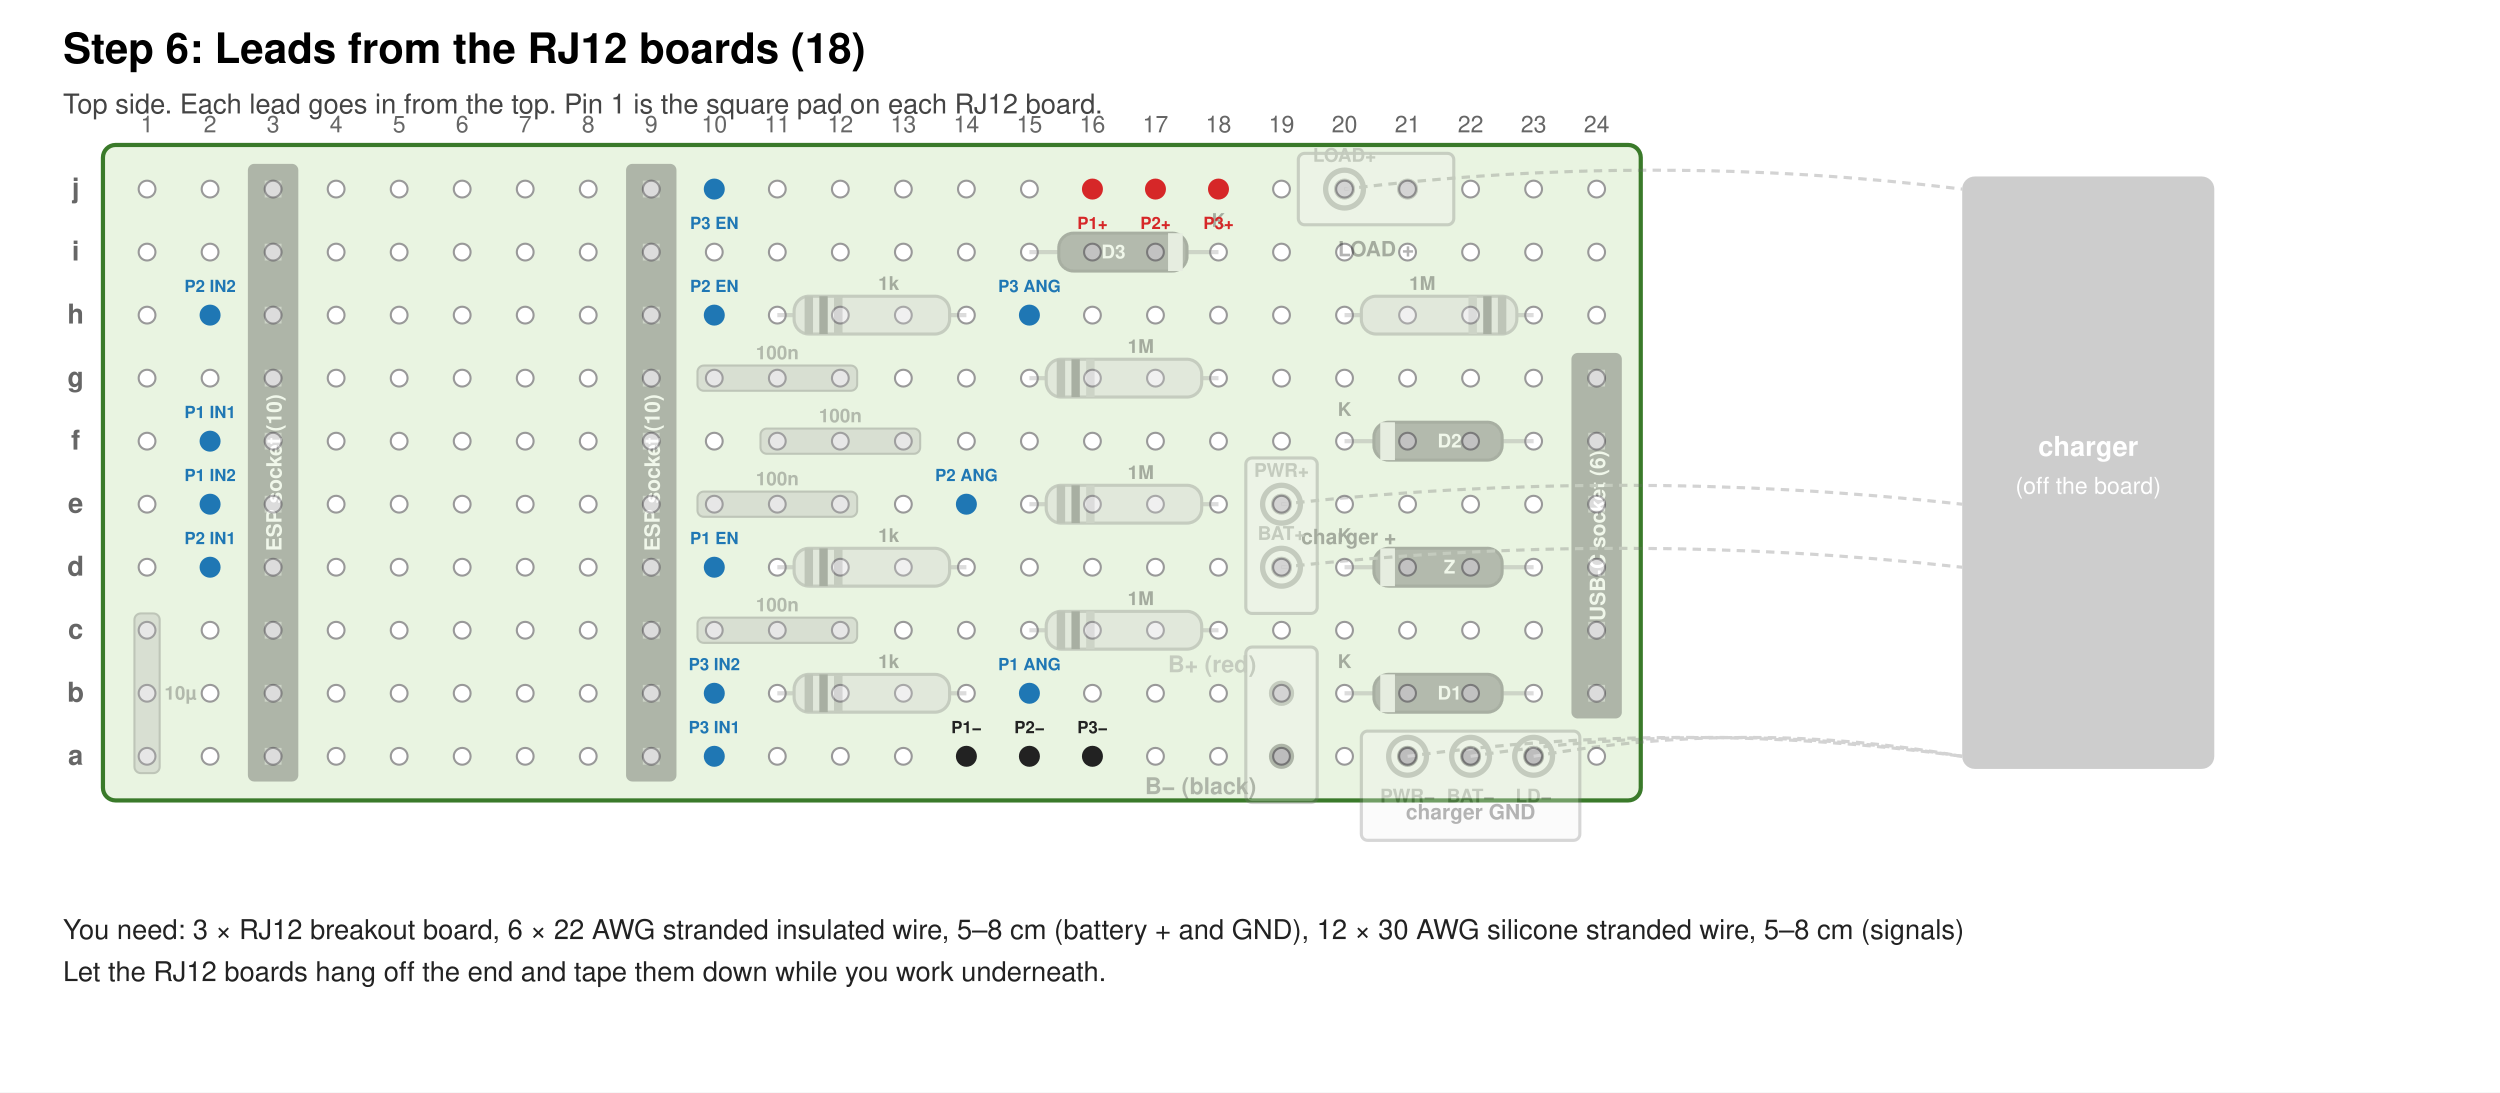
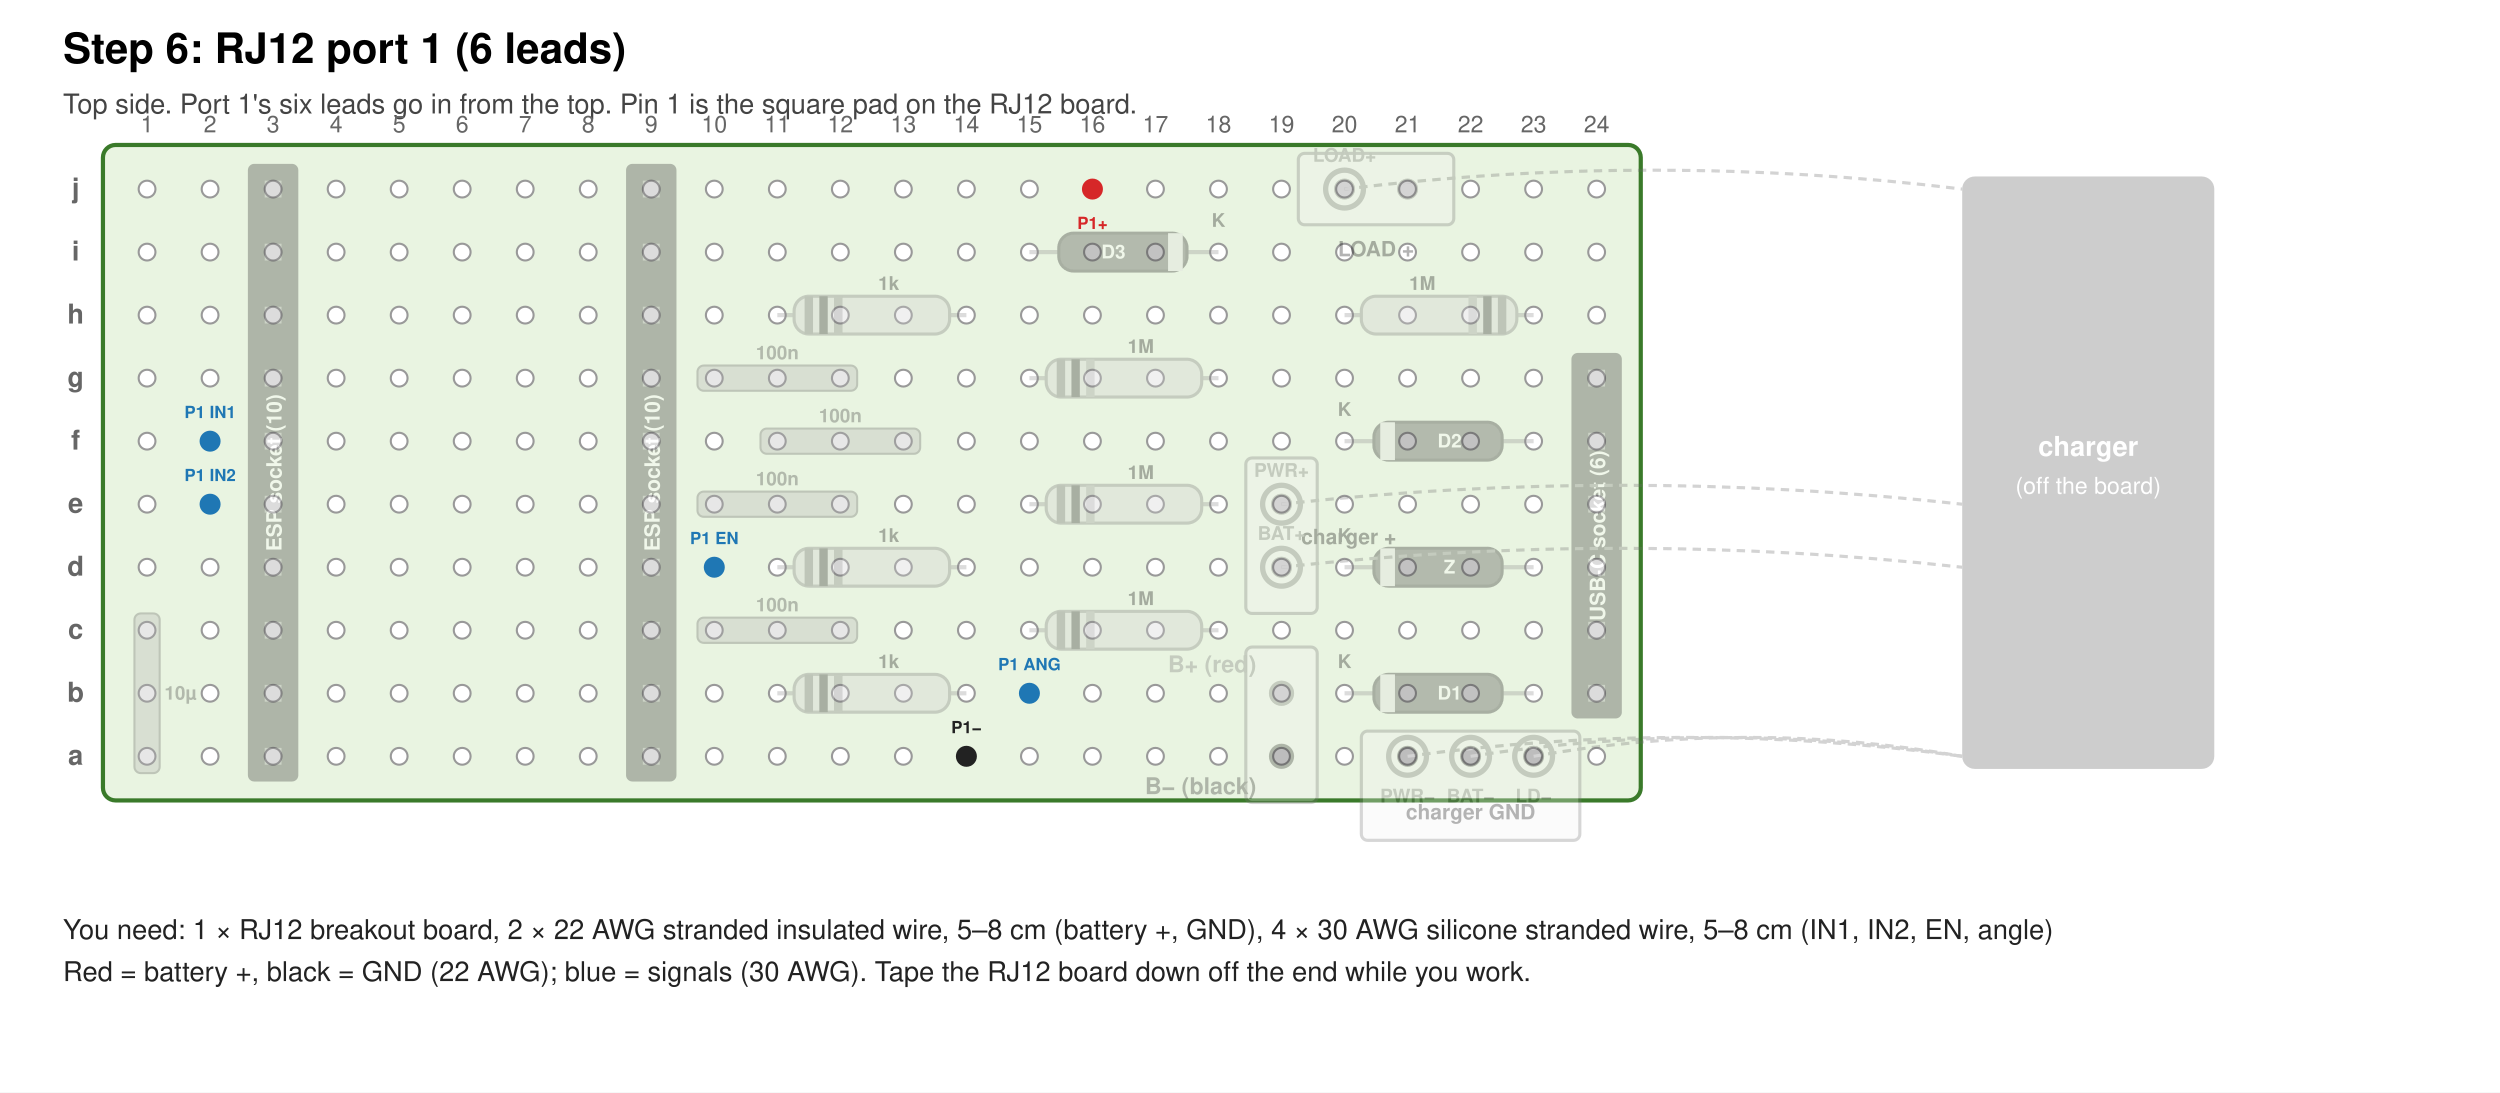
<svg xmlns="http://www.w3.org/2000/svg" width="1190" height="520" font-family="Helvetica,Arial">
  <defs>
    <filter id="mute">
      <feColorMatrix type="saturate" values="0" />
    </filter>
  </defs>
  <rect width="100%" height="100%" fill="#ffffff" />
-   <text x="30" y="30" font-size="20" font-weight="bold">Step 6: Leads from the RJ12 boards (18)</text>
-   <text x="30" y="54" font-size="13" fill="#444">Top side. Each lead goes in from the top. Pin 1 is the square pad on each RJ12 board.</text>
+   <text x="30" y="30" font-size="20" font-weight="bold">Step 6: RJ12 port 1 (6 leads)</text>
+   <text x="30" y="54" font-size="13" fill="#444">Top side. Port 1's six leads go in from the top. Pin 1 is the square pad on the RJ12 board.</text>
  <rect x="49" y="69" width="732" height="312" rx="6" fill="#e9f4e1" stroke="#3a7a2a" stroke-width="2" />
  <text x="70" y="63" font-size="11" fill="#666" text-anchor="middle">1</text>
  <text x="100" y="63" font-size="11" fill="#666" text-anchor="middle">2</text>
  <text x="130" y="63" font-size="11" fill="#666" text-anchor="middle">3</text>
  <text x="160" y="63" font-size="11" fill="#666" text-anchor="middle">4</text>
  <text x="190" y="63" font-size="11" fill="#666" text-anchor="middle">5</text>
  <text x="220" y="63" font-size="11" fill="#666" text-anchor="middle">6</text>
  <text x="250" y="63" font-size="11" fill="#666" text-anchor="middle">7</text>
  <text x="280" y="63" font-size="11" fill="#666" text-anchor="middle">8</text>
  <text x="310" y="63" font-size="11" fill="#666" text-anchor="middle">9</text>
  <text x="340" y="63" font-size="11" fill="#666" text-anchor="middle">10</text>
  <text x="370" y="63" font-size="11" fill="#666" text-anchor="middle">11</text>
  <text x="400" y="63" font-size="11" fill="#666" text-anchor="middle">12</text>
  <text x="430" y="63" font-size="11" fill="#666" text-anchor="middle">13</text>
  <text x="460" y="63" font-size="11" fill="#666" text-anchor="middle">14</text>
  <text x="490" y="63" font-size="11" fill="#666" text-anchor="middle">15</text>
  <text x="520" y="63" font-size="11" fill="#666" text-anchor="middle">16</text>
  <text x="550" y="63" font-size="11" fill="#666" text-anchor="middle">17</text>
  <text x="580" y="63" font-size="11" fill="#666" text-anchor="middle">18</text>
  <text x="610" y="63" font-size="11" fill="#666" text-anchor="middle">19</text>
  <text x="640" y="63" font-size="11" fill="#666" text-anchor="middle">20</text>
  <text x="670" y="63" font-size="11" fill="#666" text-anchor="middle">21</text>
  <text x="700" y="63" font-size="11" fill="#666" text-anchor="middle">22</text>
  <text x="730" y="63" font-size="11" fill="#666" text-anchor="middle">23</text>
  <text x="760" y="63" font-size="11" fill="#666" text-anchor="middle">24</text>
  <text x="36" y="364" font-size="13" font-weight="bold" fill="#666" text-anchor="middle">a</text>
  <text x="36" y="334" font-size="13" font-weight="bold" fill="#666" text-anchor="middle">b</text>
  <text x="36" y="304" font-size="13" font-weight="bold" fill="#666" text-anchor="middle">c</text>
  <text x="36" y="274" font-size="13" font-weight="bold" fill="#666" text-anchor="middle">d</text>
  <text x="36" y="244" font-size="13" font-weight="bold" fill="#666" text-anchor="middle">e</text>
  <text x="36" y="214" font-size="13" font-weight="bold" fill="#666" text-anchor="middle">f</text>
  <text x="36" y="184" font-size="13" font-weight="bold" fill="#666" text-anchor="middle">g</text>
  <text x="36" y="154" font-size="13" font-weight="bold" fill="#666" text-anchor="middle">h</text>
  <text x="36" y="124" font-size="13" font-weight="bold" fill="#666" text-anchor="middle">i</text>
  <text x="36" y="94" font-size="13" font-weight="bold" fill="#666" text-anchor="middle">j</text>
  <circle cx="70" cy="360" r="4" fill="#fff" stroke="#999" />
  <circle cx="70" cy="330" r="4" fill="#fff" stroke="#999" />
  <circle cx="70" cy="300" r="4" fill="#fff" stroke="#999" />
  <circle cx="70" cy="270" r="4" fill="#fff" stroke="#999" />
  <circle cx="70" cy="240" r="4" fill="#fff" stroke="#999" />
  <circle cx="70" cy="210" r="4" fill="#fff" stroke="#999" />
  <circle cx="70" cy="180" r="4" fill="#fff" stroke="#999" />
  <circle cx="70" cy="150" r="4" fill="#fff" stroke="#999" />
  <circle cx="70" cy="120" r="4" fill="#fff" stroke="#999" />
  <circle cx="70" cy="90" r="4" fill="#fff" stroke="#999" />
  <circle cx="100" cy="360" r="4" fill="#fff" stroke="#999" />
  <circle cx="100" cy="330" r="4" fill="#fff" stroke="#999" />
  <circle cx="100" cy="300" r="4" fill="#fff" stroke="#999" />
  <circle cx="100" cy="270" r="4" fill="#fff" stroke="#999" />
  <circle cx="100" cy="240" r="4" fill="#fff" stroke="#999" />
  <circle cx="100" cy="210" r="4" fill="#fff" stroke="#999" />
  <circle cx="100" cy="180" r="4" fill="#fff" stroke="#999" />
  <circle cx="100" cy="150" r="4" fill="#fff" stroke="#999" />
  <circle cx="100" cy="120" r="4" fill="#fff" stroke="#999" />
  <circle cx="100" cy="90" r="4" fill="#fff" stroke="#999" />
  <circle cx="130" cy="360" r="4" fill="#fff" stroke="#999" />
  <circle cx="130" cy="330" r="4" fill="#fff" stroke="#999" />
  <circle cx="130" cy="300" r="4" fill="#fff" stroke="#999" />
  <circle cx="130" cy="270" r="4" fill="#fff" stroke="#999" />
  <circle cx="130" cy="240" r="4" fill="#fff" stroke="#999" />
  <circle cx="130" cy="210" r="4" fill="#fff" stroke="#999" />
  <circle cx="130" cy="180" r="4" fill="#fff" stroke="#999" />
  <circle cx="130" cy="150" r="4" fill="#fff" stroke="#999" />
  <circle cx="130" cy="120" r="4" fill="#fff" stroke="#999" />
  <circle cx="130" cy="90" r="4" fill="#fff" stroke="#999" />
  <circle cx="160" cy="360" r="4" fill="#fff" stroke="#999" />
  <circle cx="160" cy="330" r="4" fill="#fff" stroke="#999" />
  <circle cx="160" cy="300" r="4" fill="#fff" stroke="#999" />
  <circle cx="160" cy="270" r="4" fill="#fff" stroke="#999" />
  <circle cx="160" cy="240" r="4" fill="#fff" stroke="#999" />
  <circle cx="160" cy="210" r="4" fill="#fff" stroke="#999" />
  <circle cx="160" cy="180" r="4" fill="#fff" stroke="#999" />
  <circle cx="160" cy="150" r="4" fill="#fff" stroke="#999" />
  <circle cx="160" cy="120" r="4" fill="#fff" stroke="#999" />
  <circle cx="160" cy="90" r="4" fill="#fff" stroke="#999" />
  <circle cx="190" cy="360" r="4" fill="#fff" stroke="#999" />
  <circle cx="190" cy="330" r="4" fill="#fff" stroke="#999" />
  <circle cx="190" cy="300" r="4" fill="#fff" stroke="#999" />
  <circle cx="190" cy="270" r="4" fill="#fff" stroke="#999" />
  <circle cx="190" cy="240" r="4" fill="#fff" stroke="#999" />
  <circle cx="190" cy="210" r="4" fill="#fff" stroke="#999" />
  <circle cx="190" cy="180" r="4" fill="#fff" stroke="#999" />
  <circle cx="190" cy="150" r="4" fill="#fff" stroke="#999" />
  <circle cx="190" cy="120" r="4" fill="#fff" stroke="#999" />
  <circle cx="190" cy="90" r="4" fill="#fff" stroke="#999" />
  <circle cx="220" cy="360" r="4" fill="#fff" stroke="#999" />
  <circle cx="220" cy="330" r="4" fill="#fff" stroke="#999" />
  <circle cx="220" cy="300" r="4" fill="#fff" stroke="#999" />
  <circle cx="220" cy="270" r="4" fill="#fff" stroke="#999" />
  <circle cx="220" cy="240" r="4" fill="#fff" stroke="#999" />
  <circle cx="220" cy="210" r="4" fill="#fff" stroke="#999" />
  <circle cx="220" cy="180" r="4" fill="#fff" stroke="#999" />
  <circle cx="220" cy="150" r="4" fill="#fff" stroke="#999" />
  <circle cx="220" cy="120" r="4" fill="#fff" stroke="#999" />
  <circle cx="220" cy="90" r="4" fill="#fff" stroke="#999" />
  <circle cx="250" cy="360" r="4" fill="#fff" stroke="#999" />
  <circle cx="250" cy="330" r="4" fill="#fff" stroke="#999" />
  <circle cx="250" cy="300" r="4" fill="#fff" stroke="#999" />
  <circle cx="250" cy="270" r="4" fill="#fff" stroke="#999" />
  <circle cx="250" cy="240" r="4" fill="#fff" stroke="#999" />
  <circle cx="250" cy="210" r="4" fill="#fff" stroke="#999" />
  <circle cx="250" cy="180" r="4" fill="#fff" stroke="#999" />
  <circle cx="250" cy="150" r="4" fill="#fff" stroke="#999" />
  <circle cx="250" cy="120" r="4" fill="#fff" stroke="#999" />
  <circle cx="250" cy="90" r="4" fill="#fff" stroke="#999" />
  <circle cx="280" cy="360" r="4" fill="#fff" stroke="#999" />
  <circle cx="280" cy="330" r="4" fill="#fff" stroke="#999" />
  <circle cx="280" cy="300" r="4" fill="#fff" stroke="#999" />
  <circle cx="280" cy="270" r="4" fill="#fff" stroke="#999" />
  <circle cx="280" cy="240" r="4" fill="#fff" stroke="#999" />
  <circle cx="280" cy="210" r="4" fill="#fff" stroke="#999" />
  <circle cx="280" cy="180" r="4" fill="#fff" stroke="#999" />
  <circle cx="280" cy="150" r="4" fill="#fff" stroke="#999" />
  <circle cx="280" cy="120" r="4" fill="#fff" stroke="#999" />
  <circle cx="280" cy="90" r="4" fill="#fff" stroke="#999" />
  <circle cx="310" cy="360" r="4" fill="#fff" stroke="#999" />
  <circle cx="310" cy="330" r="4" fill="#fff" stroke="#999" />
  <circle cx="310" cy="300" r="4" fill="#fff" stroke="#999" />
  <circle cx="310" cy="270" r="4" fill="#fff" stroke="#999" />
  <circle cx="310" cy="240" r="4" fill="#fff" stroke="#999" />
  <circle cx="310" cy="210" r="4" fill="#fff" stroke="#999" />
  <circle cx="310" cy="180" r="4" fill="#fff" stroke="#999" />
  <circle cx="310" cy="150" r="4" fill="#fff" stroke="#999" />
  <circle cx="310" cy="120" r="4" fill="#fff" stroke="#999" />
  <circle cx="310" cy="90" r="4" fill="#fff" stroke="#999" />
  <circle cx="340" cy="360" r="4" fill="#fff" stroke="#999" />
  <circle cx="340" cy="330" r="4" fill="#fff" stroke="#999" />
  <circle cx="340" cy="300" r="4" fill="#fff" stroke="#999" />
  <circle cx="340" cy="270" r="4" fill="#fff" stroke="#999" />
  <circle cx="340" cy="240" r="4" fill="#fff" stroke="#999" />
  <circle cx="340" cy="210" r="4" fill="#fff" stroke="#999" />
  <circle cx="340" cy="180" r="4" fill="#fff" stroke="#999" />
  <circle cx="340" cy="150" r="4" fill="#fff" stroke="#999" />
  <circle cx="340" cy="120" r="4" fill="#fff" stroke="#999" />
  <circle cx="340" cy="90" r="4" fill="#fff" stroke="#999" />
  <circle cx="370" cy="360" r="4" fill="#fff" stroke="#999" />
  <circle cx="370" cy="330" r="4" fill="#fff" stroke="#999" />
  <circle cx="370" cy="300" r="4" fill="#fff" stroke="#999" />
  <circle cx="370" cy="270" r="4" fill="#fff" stroke="#999" />
  <circle cx="370" cy="240" r="4" fill="#fff" stroke="#999" />
  <circle cx="370" cy="210" r="4" fill="#fff" stroke="#999" />
  <circle cx="370" cy="180" r="4" fill="#fff" stroke="#999" />
  <circle cx="370" cy="150" r="4" fill="#fff" stroke="#999" />
  <circle cx="370" cy="120" r="4" fill="#fff" stroke="#999" />
  <circle cx="370" cy="90" r="4" fill="#fff" stroke="#999" />
  <circle cx="400" cy="360" r="4" fill="#fff" stroke="#999" />
  <circle cx="400" cy="330" r="4" fill="#fff" stroke="#999" />
  <circle cx="400" cy="300" r="4" fill="#fff" stroke="#999" />
  <circle cx="400" cy="270" r="4" fill="#fff" stroke="#999" />
  <circle cx="400" cy="240" r="4" fill="#fff" stroke="#999" />
  <circle cx="400" cy="210" r="4" fill="#fff" stroke="#999" />
  <circle cx="400" cy="180" r="4" fill="#fff" stroke="#999" />
  <circle cx="400" cy="150" r="4" fill="#fff" stroke="#999" />
  <circle cx="400" cy="120" r="4" fill="#fff" stroke="#999" />
  <circle cx="400" cy="90" r="4" fill="#fff" stroke="#999" />
  <circle cx="430" cy="360" r="4" fill="#fff" stroke="#999" />
  <circle cx="430" cy="330" r="4" fill="#fff" stroke="#999" />
  <circle cx="430" cy="300" r="4" fill="#fff" stroke="#999" />
  <circle cx="430" cy="270" r="4" fill="#fff" stroke="#999" />
  <circle cx="430" cy="240" r="4" fill="#fff" stroke="#999" />
  <circle cx="430" cy="210" r="4" fill="#fff" stroke="#999" />
  <circle cx="430" cy="180" r="4" fill="#fff" stroke="#999" />
  <circle cx="430" cy="150" r="4" fill="#fff" stroke="#999" />
  <circle cx="430" cy="120" r="4" fill="#fff" stroke="#999" />
  <circle cx="430" cy="90" r="4" fill="#fff" stroke="#999" />
  <circle cx="460" cy="360" r="4" fill="#fff" stroke="#999" />
  <circle cx="460" cy="330" r="4" fill="#fff" stroke="#999" />
  <circle cx="460" cy="300" r="4" fill="#fff" stroke="#999" />
  <circle cx="460" cy="270" r="4" fill="#fff" stroke="#999" />
  <circle cx="460" cy="240" r="4" fill="#fff" stroke="#999" />
  <circle cx="460" cy="210" r="4" fill="#fff" stroke="#999" />
  <circle cx="460" cy="180" r="4" fill="#fff" stroke="#999" />
  <circle cx="460" cy="150" r="4" fill="#fff" stroke="#999" />
  <circle cx="460" cy="120" r="4" fill="#fff" stroke="#999" />
  <circle cx="460" cy="90" r="4" fill="#fff" stroke="#999" />
  <circle cx="490" cy="360" r="4" fill="#fff" stroke="#999" />
  <circle cx="490" cy="330" r="4" fill="#fff" stroke="#999" />
  <circle cx="490" cy="300" r="4" fill="#fff" stroke="#999" />
  <circle cx="490" cy="270" r="4" fill="#fff" stroke="#999" />
  <circle cx="490" cy="240" r="4" fill="#fff" stroke="#999" />
  <circle cx="490" cy="210" r="4" fill="#fff" stroke="#999" />
  <circle cx="490" cy="180" r="4" fill="#fff" stroke="#999" />
  <circle cx="490" cy="150" r="4" fill="#fff" stroke="#999" />
  <circle cx="490" cy="120" r="4" fill="#fff" stroke="#999" />
  <circle cx="490" cy="90" r="4" fill="#fff" stroke="#999" />
  <circle cx="520" cy="360" r="4" fill="#fff" stroke="#999" />
  <circle cx="520" cy="330" r="4" fill="#fff" stroke="#999" />
  <circle cx="520" cy="300" r="4" fill="#fff" stroke="#999" />
  <circle cx="520" cy="270" r="4" fill="#fff" stroke="#999" />
  <circle cx="520" cy="240" r="4" fill="#fff" stroke="#999" />
  <circle cx="520" cy="210" r="4" fill="#fff" stroke="#999" />
  <circle cx="520" cy="180" r="4" fill="#fff" stroke="#999" />
  <circle cx="520" cy="150" r="4" fill="#fff" stroke="#999" />
  <circle cx="520" cy="120" r="4" fill="#fff" stroke="#999" />
  <circle cx="520" cy="90" r="4" fill="#fff" stroke="#999" />
  <circle cx="550" cy="360" r="4" fill="#fff" stroke="#999" />
  <circle cx="550" cy="330" r="4" fill="#fff" stroke="#999" />
  <circle cx="550" cy="300" r="4" fill="#fff" stroke="#999" />
  <circle cx="550" cy="270" r="4" fill="#fff" stroke="#999" />
  <circle cx="550" cy="240" r="4" fill="#fff" stroke="#999" />
  <circle cx="550" cy="210" r="4" fill="#fff" stroke="#999" />
  <circle cx="550" cy="180" r="4" fill="#fff" stroke="#999" />
  <circle cx="550" cy="150" r="4" fill="#fff" stroke="#999" />
  <circle cx="550" cy="120" r="4" fill="#fff" stroke="#999" />
  <circle cx="550" cy="90" r="4" fill="#fff" stroke="#999" />
  <circle cx="580" cy="360" r="4" fill="#fff" stroke="#999" />
  <circle cx="580" cy="330" r="4" fill="#fff" stroke="#999" />
  <circle cx="580" cy="300" r="4" fill="#fff" stroke="#999" />
  <circle cx="580" cy="270" r="4" fill="#fff" stroke="#999" />
  <circle cx="580" cy="240" r="4" fill="#fff" stroke="#999" />
  <circle cx="580" cy="210" r="4" fill="#fff" stroke="#999" />
  <circle cx="580" cy="180" r="4" fill="#fff" stroke="#999" />
  <circle cx="580" cy="150" r="4" fill="#fff" stroke="#999" />
  <circle cx="580" cy="120" r="4" fill="#fff" stroke="#999" />
  <circle cx="580" cy="90" r="4" fill="#fff" stroke="#999" />
  <circle cx="610" cy="360" r="4" fill="#fff" stroke="#999" />
  <circle cx="610" cy="330" r="4" fill="#fff" stroke="#999" />
  <circle cx="610" cy="300" r="4" fill="#fff" stroke="#999" />
  <circle cx="610" cy="270" r="4" fill="#fff" stroke="#999" />
  <circle cx="610" cy="240" r="4" fill="#fff" stroke="#999" />
  <circle cx="610" cy="210" r="4" fill="#fff" stroke="#999" />
  <circle cx="610" cy="180" r="4" fill="#fff" stroke="#999" />
  <circle cx="610" cy="150" r="4" fill="#fff" stroke="#999" />
  <circle cx="610" cy="120" r="4" fill="#fff" stroke="#999" />
  <circle cx="610" cy="90" r="4" fill="#fff" stroke="#999" />
  <circle cx="640" cy="360" r="4" fill="#fff" stroke="#999" />
  <circle cx="640" cy="330" r="4" fill="#fff" stroke="#999" />
  <circle cx="640" cy="300" r="4" fill="#fff" stroke="#999" />
  <circle cx="640" cy="270" r="4" fill="#fff" stroke="#999" />
  <circle cx="640" cy="240" r="4" fill="#fff" stroke="#999" />
  <circle cx="640" cy="210" r="4" fill="#fff" stroke="#999" />
  <circle cx="640" cy="180" r="4" fill="#fff" stroke="#999" />
  <circle cx="640" cy="150" r="4" fill="#fff" stroke="#999" />
  <circle cx="640" cy="120" r="4" fill="#fff" stroke="#999" />
  <circle cx="640" cy="90" r="4" fill="#fff" stroke="#999" />
  <circle cx="670" cy="360" r="4" fill="#fff" stroke="#999" />
  <circle cx="670" cy="330" r="4" fill="#fff" stroke="#999" />
  <circle cx="670" cy="300" r="4" fill="#fff" stroke="#999" />
  <circle cx="670" cy="270" r="4" fill="#fff" stroke="#999" />
  <circle cx="670" cy="240" r="4" fill="#fff" stroke="#999" />
  <circle cx="670" cy="210" r="4" fill="#fff" stroke="#999" />
  <circle cx="670" cy="180" r="4" fill="#fff" stroke="#999" />
  <circle cx="670" cy="150" r="4" fill="#fff" stroke="#999" />
  <circle cx="670" cy="120" r="4" fill="#fff" stroke="#999" />
  <circle cx="670" cy="90" r="4" fill="#fff" stroke="#999" />
  <circle cx="700" cy="360" r="4" fill="#fff" stroke="#999" />
  <circle cx="700" cy="330" r="4" fill="#fff" stroke="#999" />
  <circle cx="700" cy="300" r="4" fill="#fff" stroke="#999" />
  <circle cx="700" cy="270" r="4" fill="#fff" stroke="#999" />
  <circle cx="700" cy="240" r="4" fill="#fff" stroke="#999" />
  <circle cx="700" cy="210" r="4" fill="#fff" stroke="#999" />
  <circle cx="700" cy="180" r="4" fill="#fff" stroke="#999" />
  <circle cx="700" cy="150" r="4" fill="#fff" stroke="#999" />
  <circle cx="700" cy="120" r="4" fill="#fff" stroke="#999" />
  <circle cx="700" cy="90" r="4" fill="#fff" stroke="#999" />
  <circle cx="730" cy="360" r="4" fill="#fff" stroke="#999" />
  <circle cx="730" cy="330" r="4" fill="#fff" stroke="#999" />
  <circle cx="730" cy="300" r="4" fill="#fff" stroke="#999" />
  <circle cx="730" cy="270" r="4" fill="#fff" stroke="#999" />
  <circle cx="730" cy="240" r="4" fill="#fff" stroke="#999" />
  <circle cx="730" cy="210" r="4" fill="#fff" stroke="#999" />
  <circle cx="730" cy="180" r="4" fill="#fff" stroke="#999" />
  <circle cx="730" cy="150" r="4" fill="#fff" stroke="#999" />
  <circle cx="730" cy="120" r="4" fill="#fff" stroke="#999" />
  <circle cx="730" cy="90" r="4" fill="#fff" stroke="#999" />
  <circle cx="760" cy="360" r="4" fill="#fff" stroke="#999" />
  <circle cx="760" cy="330" r="4" fill="#fff" stroke="#999" />
  <circle cx="760" cy="300" r="4" fill="#fff" stroke="#999" />
  <circle cx="760" cy="270" r="4" fill="#fff" stroke="#999" />
  <circle cx="760" cy="240" r="4" fill="#fff" stroke="#999" />
  <circle cx="760" cy="210" r="4" fill="#fff" stroke="#999" />
  <circle cx="760" cy="180" r="4" fill="#fff" stroke="#999" />
  <circle cx="760" cy="150" r="4" fill="#fff" stroke="#999" />
  <circle cx="760" cy="120" r="4" fill="#fff" stroke="#999" />
  <circle cx="760" cy="90" r="4" fill="#fff" stroke="#999" />
  <g filter="url(#mute)" opacity="0.3">
    <line x1="730" y1="150" x2="640" y2="150" stroke="#888" stroke-width="2" />
    <rect x="648" y="141" width="74" height="18" rx="7" fill="#e8c88a" stroke="#8a6a2a" stroke-width="1.5" />
    <rect x="713" y="141" width="4" height="18" fill="#8b4513" />
    <rect x="706" y="141" width="4" height="18" fill="#111" />
    <rect x="699" y="141" width="4" height="18" fill="#2ca02c" />
    <text x="677" y="138" font-size="9" text-anchor="middle" font-weight="bold">1M</text>
    <line x1="490" y1="180" x2="580" y2="180" stroke="#888" stroke-width="2" />
    <rect x="498" y="171" width="74" height="18" rx="7" fill="#e8c88a" stroke="#8a6a2a" stroke-width="1.5" />
    <rect x="503" y="171" width="4" height="18" fill="#8b4513" />
    <rect x="510" y="171" width="4" height="18" fill="#111" />
    <rect x="517" y="171" width="4" height="18" fill="#2ca02c" />
    <text x="543" y="168" font-size="9" text-anchor="middle" font-weight="bold">1M</text>
    <line x1="490" y1="240" x2="580" y2="240" stroke="#888" stroke-width="2" />
    <rect x="498" y="231" width="74" height="18" rx="7" fill="#e8c88a" stroke="#8a6a2a" stroke-width="1.5" />
    <rect x="503" y="231" width="4" height="18" fill="#8b4513" />
    <rect x="510" y="231" width="4" height="18" fill="#111" />
    <rect x="517" y="231" width="4" height="18" fill="#2ca02c" />
    <text x="543" y="228" font-size="9" text-anchor="middle" font-weight="bold">1M</text>
    <line x1="490" y1="300" x2="580" y2="300" stroke="#888" stroke-width="2" />
    <rect x="498" y="291" width="74" height="18" rx="7" fill="#e8c88a" stroke="#8a6a2a" stroke-width="1.5" />
    <rect x="503" y="291" width="4" height="18" fill="#8b4513" />
    <rect x="510" y="291" width="4" height="18" fill="#111" />
    <rect x="517" y="291" width="4" height="18" fill="#2ca02c" />
    <text x="543" y="288" font-size="9" text-anchor="middle" font-weight="bold">1M</text>
    <line x1="370" y1="330" x2="460" y2="330" stroke="#888" stroke-width="2" />
    <rect x="378" y="321" width="74" height="18" rx="7" fill="#e8c88a" stroke="#8a6a2a" stroke-width="1.5" />
    <rect x="383" y="321" width="4" height="18" fill="#8b4513" />
    <rect x="390" y="321" width="4" height="18" fill="#111" />
    <rect x="397" y="321" width="4" height="18" fill="#d62728" />
    <text x="423" y="318" font-size="9" text-anchor="middle" font-weight="bold">1k</text>
    <line x1="370" y1="270" x2="460" y2="270" stroke="#888" stroke-width="2" />
    <rect x="378" y="261" width="74" height="18" rx="7" fill="#e8c88a" stroke="#8a6a2a" stroke-width="1.5" />
    <rect x="383" y="261" width="4" height="18" fill="#8b4513" />
    <rect x="390" y="261" width="4" height="18" fill="#111" />
    <rect x="397" y="261" width="4" height="18" fill="#d62728" />
    <text x="423" y="258" font-size="9" text-anchor="middle" font-weight="bold">1k</text>
    <line x1="370" y1="150" x2="460" y2="150" stroke="#888" stroke-width="2" />
    <rect x="378" y="141" width="74" height="18" rx="7" fill="#e8c88a" stroke="#8a6a2a" stroke-width="1.5" />
    <rect x="383" y="141" width="4" height="18" fill="#8b4513" />
    <rect x="390" y="141" width="4" height="18" fill="#111" />
    <rect x="397" y="141" width="4" height="18" fill="#d62728" />
    <text x="423" y="138" font-size="9" text-anchor="middle" font-weight="bold">1k</text>
    <line x1="490" y1="120" x2="580" y2="120" stroke="#888" stroke-width="2" />
    <rect x="504" y="111" width="61" height="18" rx="7" fill="#333" stroke="#111" stroke-width="1.5" />
    <rect x="556" y="111" width="7" height="18" fill="#ddd" />
    <text x="530" y="123" font-size="9" fill="#fff" text-anchor="middle" font-weight="bold">D3</text>
    <text x="580" y="108" font-size="9" fill="#000" text-anchor="middle" font-weight="bold">K</text>
    <line x1="730" y1="330" x2="640" y2="330" stroke="#888" stroke-width="2" />
    <rect x="654" y="321" width="61" height="18" rx="7" fill="#333" stroke="#111" stroke-width="1.5" />
    <rect x="657" y="321" width="7" height="18" fill="#ddd" />
    <text x="690" y="333" font-size="9" fill="#fff" text-anchor="middle" font-weight="bold">D1</text>
    <text x="640" y="318" font-size="9" fill="#000" text-anchor="middle" font-weight="bold">K</text>
    <line x1="730" y1="210" x2="640" y2="210" stroke="#888" stroke-width="2" />
    <rect x="654" y="201" width="61" height="18" rx="7" fill="#333" stroke="#111" stroke-width="1.5" />
    <rect x="657" y="201" width="7" height="18" fill="#ddd" />
    <text x="690" y="213" font-size="9" fill="#fff" text-anchor="middle" font-weight="bold">D2</text>
    <text x="640" y="198" font-size="9" fill="#000" text-anchor="middle" font-weight="bold">K</text>
    <line x1="730" y1="270" x2="640" y2="270" stroke="#888" stroke-width="2" />
    <rect x="654" y="261" width="61" height="18" rx="7" fill="#333" stroke="#111" stroke-width="1.5" />
    <rect x="657" y="261" width="7" height="18" fill="#ddd" />
    <text x="690" y="273" font-size="9" fill="#fff" text-anchor="middle" font-weight="bold">Z</text>
    <text x="640" y="258" font-size="9" fill="#000" text-anchor="middle" font-weight="bold">K</text>
    <rect x="64" y="292" width="12" height="76" rx="3" fill="#7fb2e5" stroke="#2a5a8a" />
    <text x="86" y="333" font-size="9" text-anchor="middle" fill="#0b2e55" font-weight="bold">10µ</text>
    <rect x="362" y="204" width="76" height="12" rx="3" fill="#7fb2e5" stroke="#2a5a8a" />
    <text x="400" y="201" font-size="9" text-anchor="middle" fill="#0b2e55" font-weight="bold">100n</text>
    <rect x="332" y="294" width="76" height="12" rx="3" fill="#7fb2e5" stroke="#2a5a8a" />
    <text x="370" y="291" font-size="9" text-anchor="middle" fill="#0b2e55" font-weight="bold">100n</text>
    <rect x="332" y="234" width="76" height="12" rx="3" fill="#7fb2e5" stroke="#2a5a8a" />
    <text x="370" y="231" font-size="9" text-anchor="middle" fill="#0b2e55" font-weight="bold">100n</text>
    <rect x="332" y="174" width="76" height="12" rx="3" fill="#7fb2e5" stroke="#2a5a8a" />
    <text x="370" y="171" font-size="9" text-anchor="middle" fill="#0b2e55" font-weight="bold">100n</text>
    <rect x="118" y="78" width="24" height="294" rx="3" fill="#222" />
    <rect x="126" y="356" width="8" height="8" fill="#888" />
    <rect x="126" y="326" width="8" height="8" fill="#888" />
    <rect x="126" y="296" width="8" height="8" fill="#888" />
    <rect x="126" y="266" width="8" height="8" fill="#888" />
    <rect x="126" y="236" width="8" height="8" fill="#888" />
    <rect x="126" y="206" width="8" height="8" fill="#888" />
    <rect x="126" y="176" width="8" height="8" fill="#888" />
    <rect x="126" y="146" width="8" height="8" fill="#888" />
    <rect x="126" y="116" width="8" height="8" fill="#888" />
    <rect x="126" y="86" width="8" height="8" fill="#888" />
    <text x="130" y="229" font-size="10" fill="#fff" text-anchor="middle" font-weight="bold" transform="rotate(-90 130 225)">ESP socket (10)</text>
    <rect x="298" y="78" width="24" height="294" rx="3" fill="#222" />
    <rect x="306" y="356" width="8" height="8" fill="#888" />
    <rect x="306" y="326" width="8" height="8" fill="#888" />
    <rect x="306" y="296" width="8" height="8" fill="#888" />
    <rect x="306" y="266" width="8" height="8" fill="#888" />
    <rect x="306" y="236" width="8" height="8" fill="#888" />
    <rect x="306" y="206" width="8" height="8" fill="#888" />
    <rect x="306" y="176" width="8" height="8" fill="#888" />
    <rect x="306" y="146" width="8" height="8" fill="#888" />
    <rect x="306" y="116" width="8" height="8" fill="#888" />
    <rect x="306" y="86" width="8" height="8" fill="#888" />
    <text x="310" y="229" font-size="10" fill="#fff" text-anchor="middle" font-weight="bold" transform="rotate(-90 310 225)">ESP socket (10)</text>
    <rect x="748" y="168" width="24" height="174" rx="3" fill="#222" />
    <rect x="756" y="326" width="8" height="8" fill="#888" />
    <rect x="756" y="296" width="8" height="8" fill="#888" />
    <rect x="756" y="266" width="8" height="8" fill="#888" />
    <rect x="756" y="236" width="8" height="8" fill="#888" />
    <rect x="756" y="206" width="8" height="8" fill="#888" />
    <rect x="756" y="176" width="8" height="8" fill="#888" />
    <text x="760" y="259" font-size="10" fill="#fff" text-anchor="middle" font-weight="bold" transform="rotate(-90 760 255)">USB-C socket (6)</text>
    <rect x="593" y="308" width="34" height="74" rx="3" fill="#f4f1e8" stroke="#777" stroke-width="1.5" />
    <circle cx="610" cy="360" r="5" fill="#222222" />
    <circle cx="610" cy="330" r="5" fill="#d62728" />
    <rect x="593" y="218" width="34" height="74" rx="3" fill="#f4f1e8" stroke="#777" stroke-width="1.5" />
    <circle cx="610" cy="270" r="5" fill="#d62728" />
    <circle cx="610" cy="240" r="5" fill="#d62728" />
    <text x="642" y="259" font-size="10" text-anchor="middle" font-weight="bold">charger +</text>
    <rect x="618" y="73" width="74" height="34" rx="3" fill="#f4f1e8" stroke="#777" stroke-width="1.5" />
    <circle cx="640" cy="90" r="5" fill="#d62728" />
    <circle cx="670" cy="90" r="5" fill="#d62728" />
    <text x="655" y="122" font-size="10" text-anchor="middle" font-weight="bold">LOAD +</text>
    <rect x="648" y="348" width="104" height="52" rx="3" fill="#f4f1e8" stroke="#777" stroke-width="1.5" />
    <circle cx="670" cy="360" r="5" fill="#222222" />
    <circle cx="700" cy="360" r="5" fill="#222222" />
    <circle cx="730" cy="360" r="5" fill="#222222" />
    <text x="700" y="390" font-size="10" text-anchor="middle" font-weight="bold">charger GND</text>
    <circle cx="610" cy="360" r="6" fill="#222" />
    <text x="598" y="378" font-size="11" fill="#222" text-anchor="end" font-weight="bold">B− (black)</text>
    <circle cx="610" cy="330" r="6" fill="#d62728" />
    <text x="598" y="320" font-size="11" fill="#d62728" text-anchor="end" font-weight="bold">B+ (red)</text>
    <rect x="934" y="84" width="120" height="282" rx="6" fill="#3b3b3b" opacity="0.85" />
    <text x="994" y="217" font-size="13" fill="#fff" text-anchor="middle" font-weight="bold">charger</text>
    <text x="994" y="235" font-size="11" fill="#fff" text-anchor="middle">(off the board)</text>
    <circle cx="610" cy="240" r="9" fill="none" stroke="#0a7a3a" stroke-width="2.5" />
    <path d="M610 240 Q772 222 934 240" fill="none" stroke="#0a7a3a" stroke-width="1.5" stroke-dasharray="4,3" />
    <text x="610" y="227" font-size="9" fill="#0a7a3a" text-anchor="middle" font-weight="bold">PWR+</text>
    <circle cx="670" cy="360" r="9" fill="none" stroke="#0a7a3a" stroke-width="2.5" />
    <path d="M670 360 Q802 342 934 360" fill="none" stroke="#0a7a3a" stroke-width="1.5" stroke-dasharray="4,3" />
    <text x="670" y="382" font-size="9" fill="#0a7a3a" text-anchor="middle" font-weight="bold">PWR−</text>
    <circle cx="610" cy="270" r="9" fill="none" stroke="#0a7a3a" stroke-width="2.5" />
    <path d="M610 270 Q772 252 934 270" fill="none" stroke="#0a7a3a" stroke-width="1.5" stroke-dasharray="4,3" />
    <text x="610" y="257" font-size="9" fill="#0a7a3a" text-anchor="middle" font-weight="bold">BAT+</text>
    <circle cx="700" cy="360" r="9" fill="none" stroke="#0a7a3a" stroke-width="2.5" />
    <path d="M700 360 Q817 342 934 360" fill="none" stroke="#0a7a3a" stroke-width="1.5" stroke-dasharray="4,3" />
    <text x="700" y="382" font-size="9" fill="#0a7a3a" text-anchor="middle" font-weight="bold">BAT−</text>
    <circle cx="640" cy="90" r="9" fill="none" stroke="#0a7a3a" stroke-width="2.5" />
    <path d="M640 90 Q787 72 934 90" fill="none" stroke="#0a7a3a" stroke-width="1.5" stroke-dasharray="4,3" />
    <text x="640" y="77" font-size="9" fill="#0a7a3a" text-anchor="middle" font-weight="bold">LOAD+</text>
    <circle cx="730" cy="360" r="9" fill="none" stroke="#0a7a3a" stroke-width="2.5" />
    <path d="M730 360 Q832 342 934 360" fill="none" stroke="#0a7a3a" stroke-width="1.5" stroke-dasharray="4,3" />
    <text x="730" y="382" font-size="9" fill="#0a7a3a" text-anchor="middle" font-weight="bold">LD−</text>
  </g>
-   <circle cx="340" cy="360" r="5" fill="#1f77b4" />
-   <text x="340" y="349" font-size="8" fill="#1f77b4" text-anchor="middle" font-weight="bold">P3 IN1</text>
-   <circle cx="340" cy="330" r="5" fill="#1f77b4" />
-   <text x="340" y="319" font-size="8" fill="#1f77b4" text-anchor="middle" font-weight="bold">P3 IN2</text>
  <circle cx="100" cy="210" r="5" fill="#1f77b4" />
  <text x="100" y="199" font-size="8" fill="#1f77b4" text-anchor="middle" font-weight="bold">P1 IN1</text>
  <circle cx="100" cy="240" r="5" fill="#1f77b4" />
  <text x="100" y="229" font-size="8" fill="#1f77b4" text-anchor="middle" font-weight="bold">P1 IN2</text>
-   <circle cx="100" cy="270" r="5" fill="#1f77b4" />
-   <text x="100" y="259" font-size="8" fill="#1f77b4" text-anchor="middle" font-weight="bold">P2 IN1</text>
-   <circle cx="100" cy="150" r="5" fill="#1f77b4" />
-   <text x="100" y="139" font-size="8" fill="#1f77b4" text-anchor="middle" font-weight="bold">P2 IN2</text>
  <circle cx="340" cy="270" r="5" fill="#1f77b4" />
  <text x="340" y="259" font-size="8" fill="#1f77b4" text-anchor="middle" font-weight="bold">P1 EN</text>
-   <circle cx="340" cy="150" r="5" fill="#1f77b4" />
-   <text x="340" y="139" font-size="8" fill="#1f77b4" text-anchor="middle" font-weight="bold">P2 EN</text>
-   <circle cx="340" cy="90" r="5" fill="#1f77b4" />
-   <text x="340" y="109" font-size="8" fill="#1f77b4" text-anchor="middle" font-weight="bold">P3 EN</text>
  <circle cx="490" cy="330" r="5" fill="#1f77b4" />
  <text x="490" y="319" font-size="8" fill="#1f77b4" text-anchor="middle" font-weight="bold">P1 ANG</text>
-   <circle cx="460" cy="240" r="5" fill="#1f77b4" />
-   <text x="460" y="229" font-size="8" fill="#1f77b4" text-anchor="middle" font-weight="bold">P2 ANG</text>
-   <circle cx="490" cy="150" r="5" fill="#1f77b4" />
-   <text x="490" y="139" font-size="8" fill="#1f77b4" text-anchor="middle" font-weight="bold">P3 ANG</text>
  <circle cx="520" cy="90" r="5" fill="#d62728" />
  <text x="520" y="109" font-size="8" fill="#d62728" text-anchor="middle" font-weight="bold">P1+</text>
-   <circle cx="550" cy="90" r="5" fill="#d62728" />
-   <text x="550" y="109" font-size="8" fill="#d62728" text-anchor="middle" font-weight="bold">P2+</text>
-   <circle cx="580" cy="90" r="5" fill="#d62728" />
-   <text x="580" y="109" font-size="8" fill="#d62728" text-anchor="middle" font-weight="bold">P3+</text>
  <circle cx="460" cy="360" r="5" fill="#222222" />
  <text x="460" y="349" font-size="8" fill="#222222" text-anchor="middle" font-weight="bold">P1−</text>
-   <circle cx="490" cy="360" r="5" fill="#222222" />
-   <text x="490" y="349" font-size="8" fill="#222222" text-anchor="middle" font-weight="bold">P2−</text>
-   <circle cx="520" cy="360" r="5" fill="#222222" />
-   <text x="520" y="349" font-size="8" fill="#222222" text-anchor="middle" font-weight="bold">P3−</text>
-   <text x="30" y="447" font-size="13" fill="#222">You need: 3 × RJ12 breakout board, 6 × 22 AWG stranded insulated wire, 5–8 cm (battery + and GND), 12 × 30 AWG silicone stranded wire, 5–8 cm (signals)</text>
-   <text x="30" y="467" font-size="13" fill="#222">Let the RJ12 boards hang off the end and tape them down while you work underneath.</text>
+   <text x="30" y="447" font-size="13" fill="#222">You need: 1 × RJ12 breakout board, 2 × 22 AWG stranded insulated wire, 5–8 cm (battery +, GND), 4 × 30 AWG silicone stranded wire, 5–8 cm (IN1, IN2, EN, angle)</text>
+   <text x="30" y="467" font-size="13" fill="#222">Red = battery +, black = GND (22 AWG); blue = signals (30 AWG). Tape the RJ12 board down off the end while you work.</text>
</svg>
